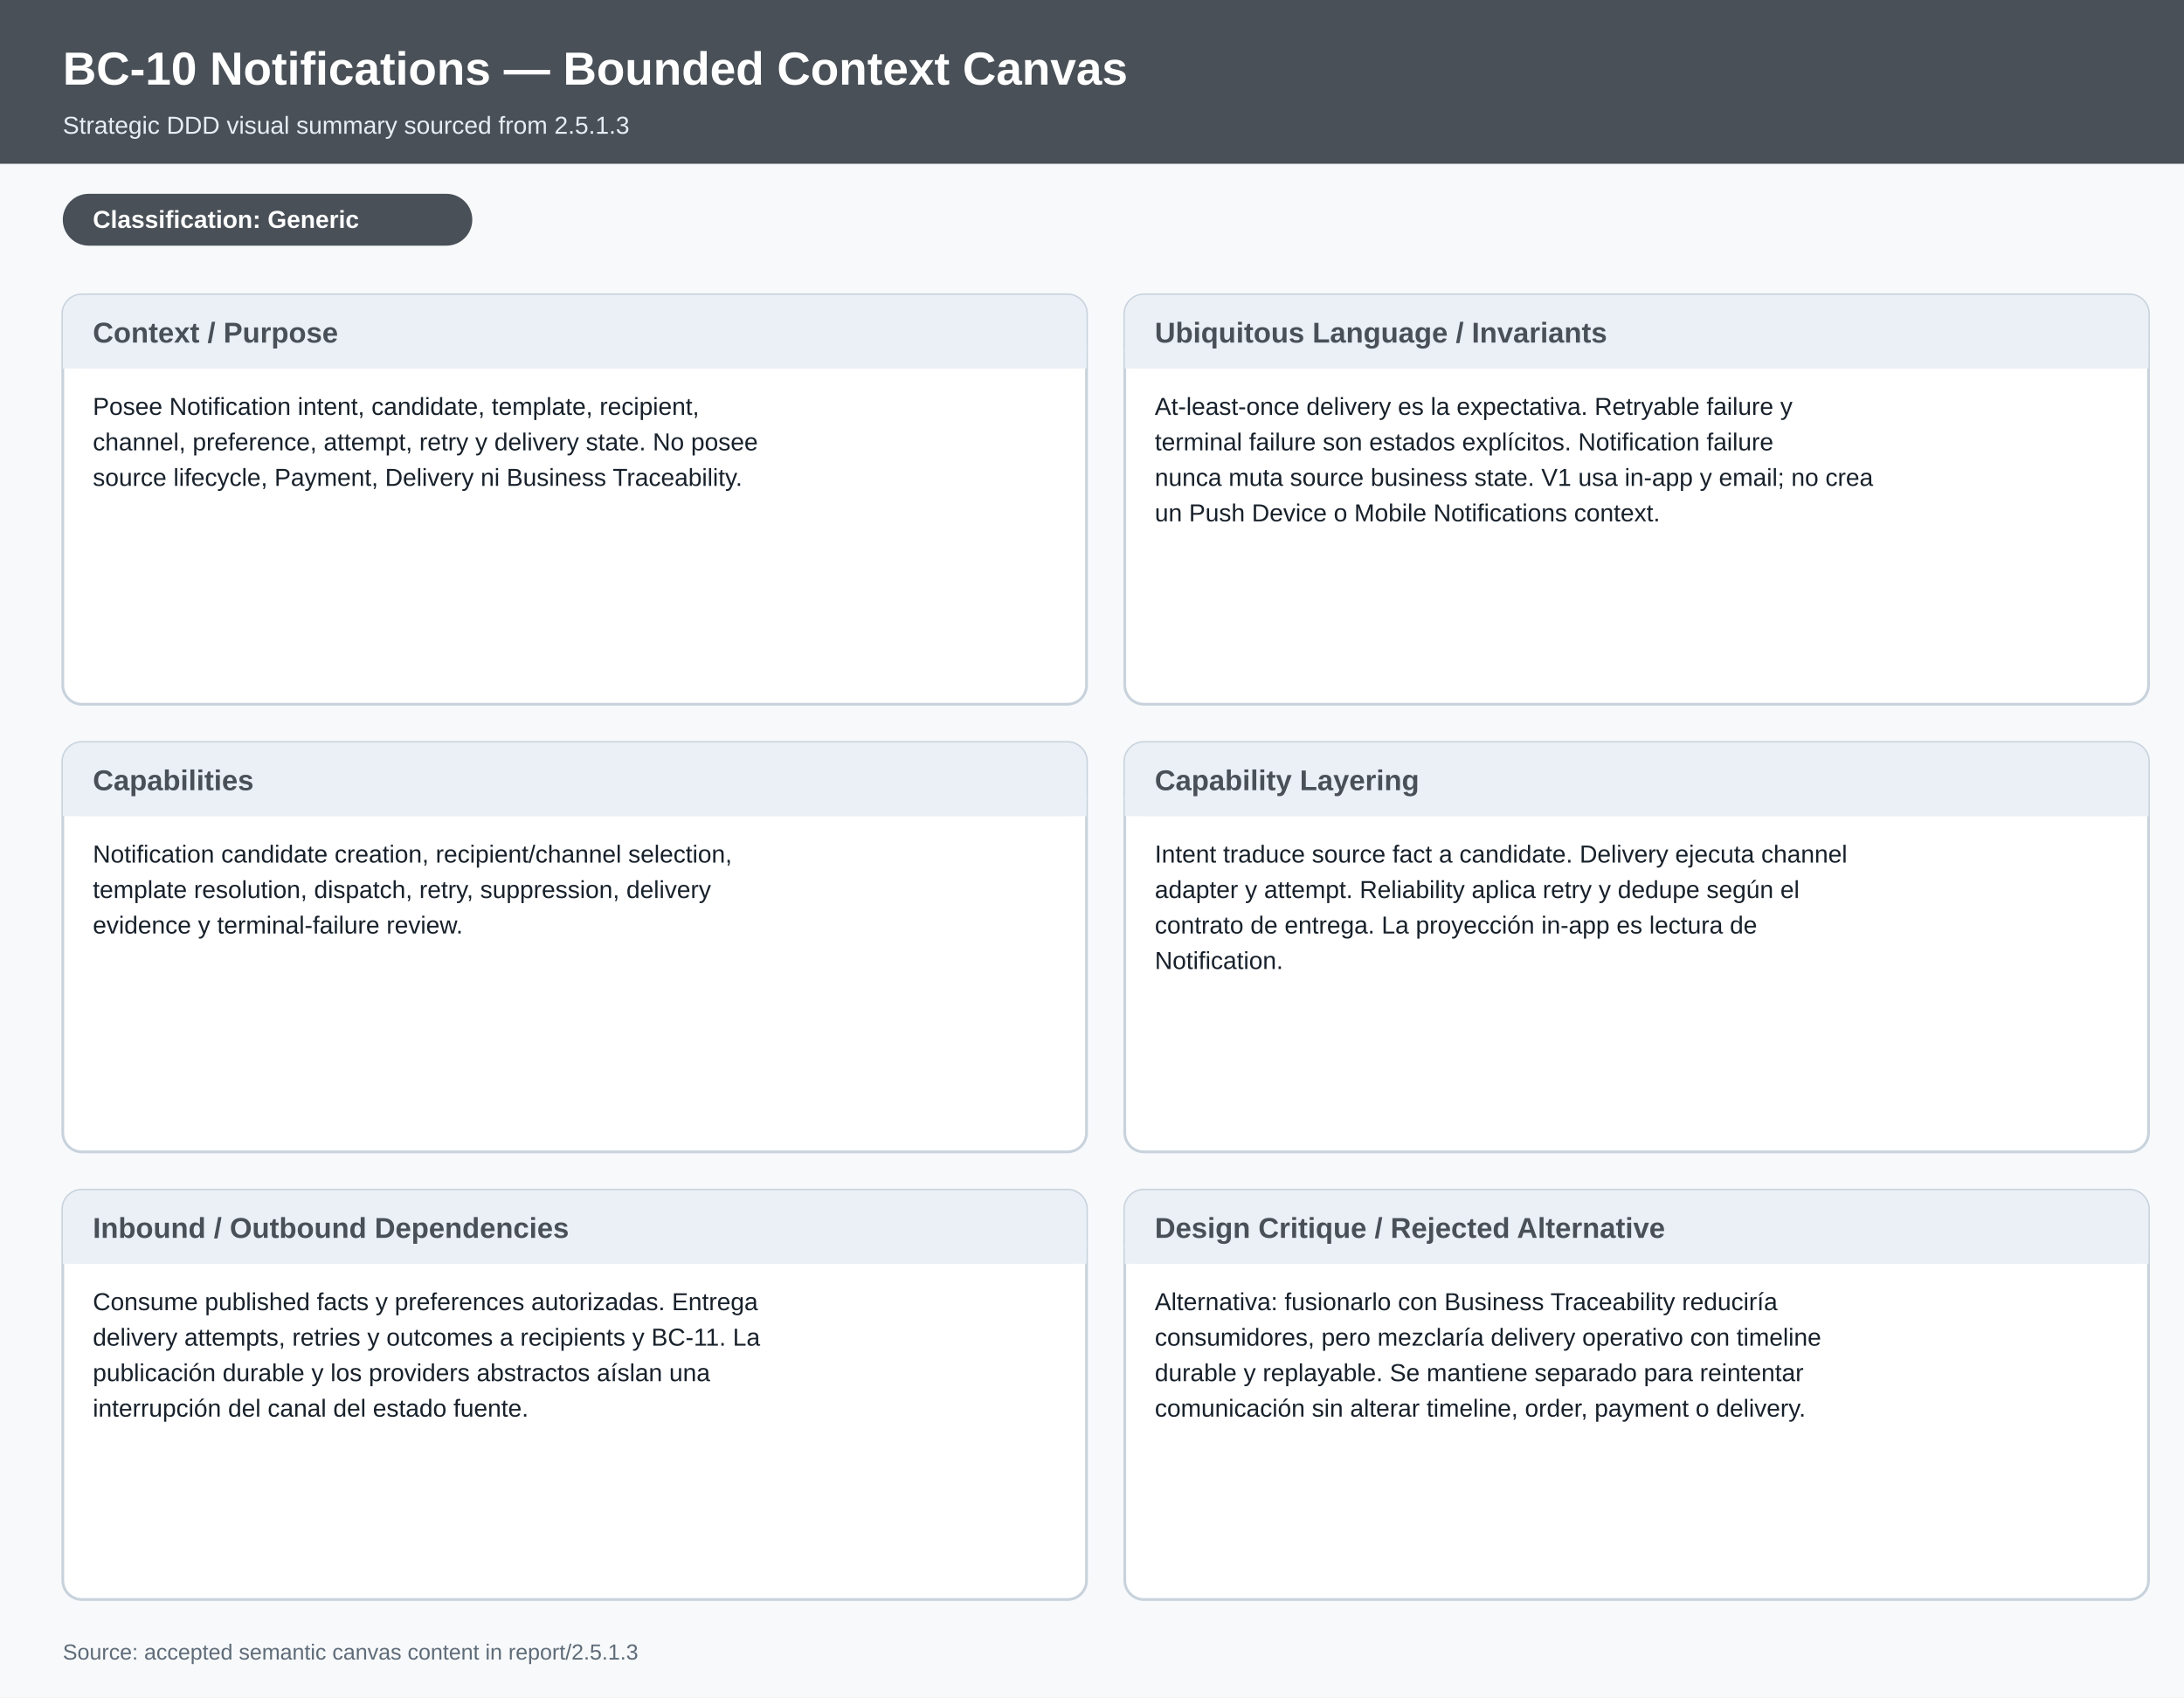
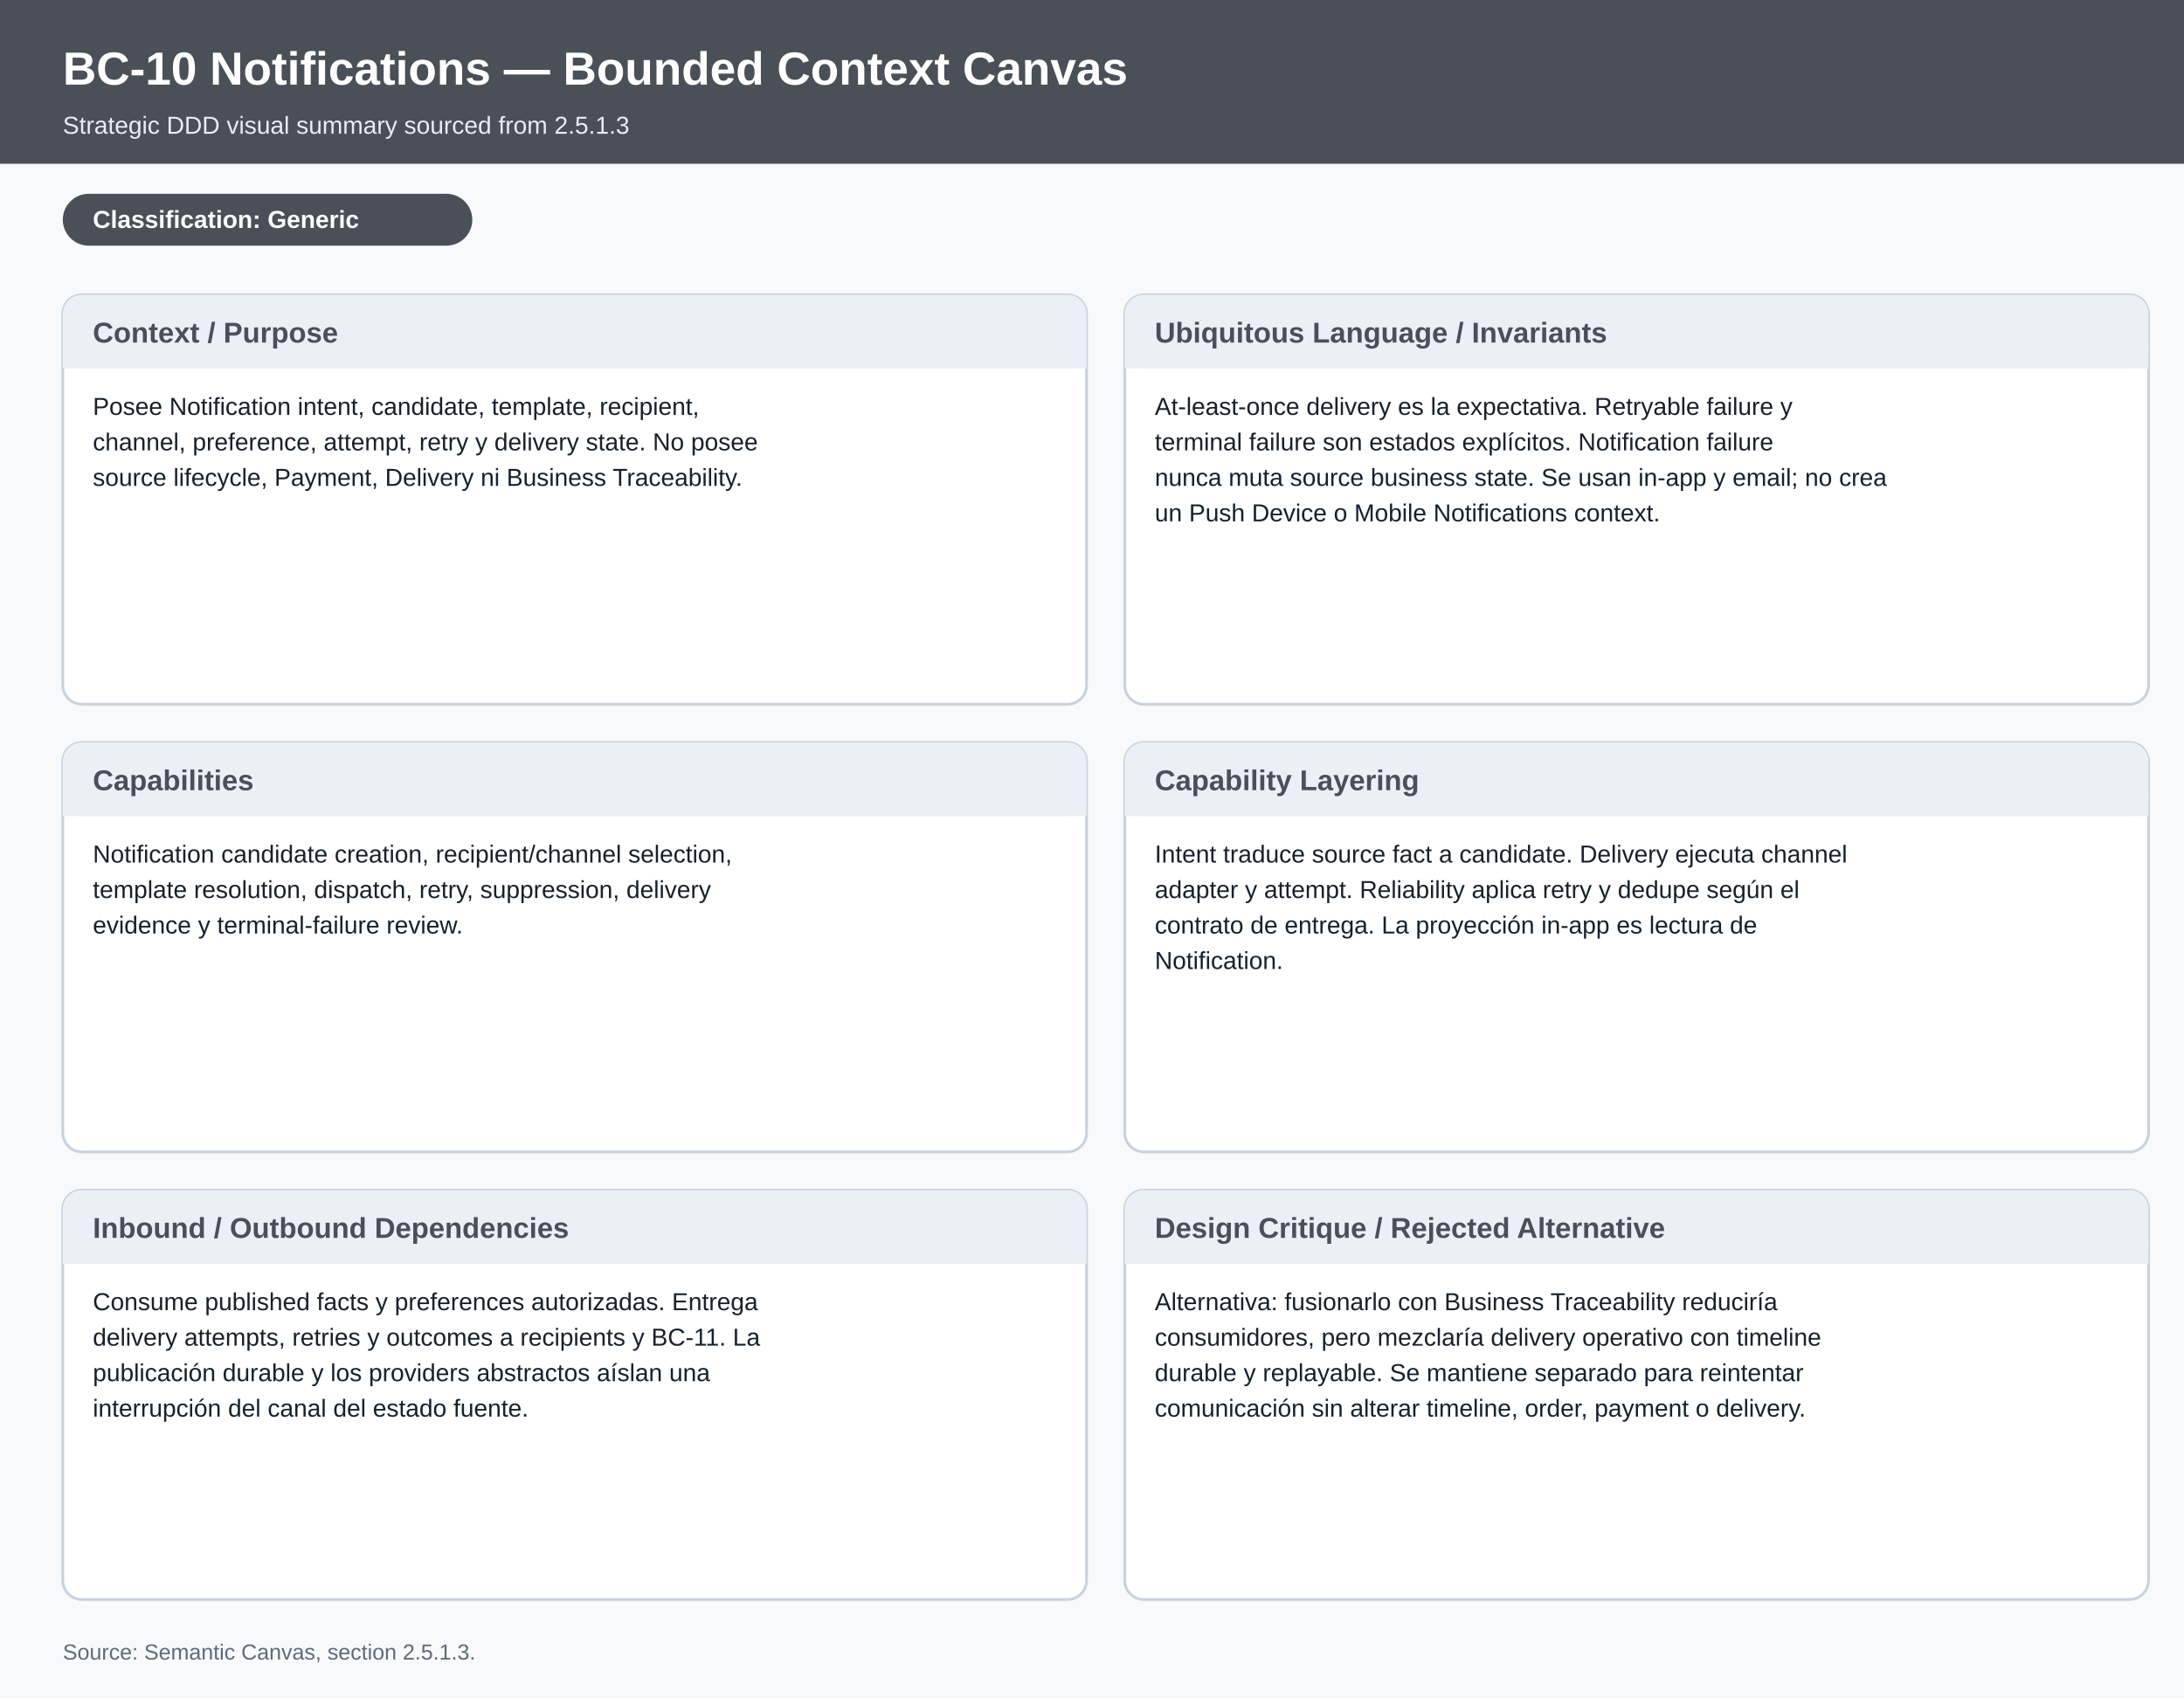
<svg xmlns="http://www.w3.org/2000/svg" width="1600" height="1244" viewBox="0 0 1600 1244">
  <rect width="100%" height="100%" fill="#f7f9fb" />
  <rect width="1600" height="120" fill="#495057" />
  <text x="46" y="62" font-family="Arial, Helvetica, sans-serif" font-size="34px" font-weight="700" fill="#ffffff">BC-10 Notifications — Bounded Context Canvas</text>
  <text x="46" y="98" font-family="Arial, Helvetica, sans-serif" font-size="18px" font-weight="400" fill="#e7eef3">Strategic DDD visual summary sourced from 2.5.1.3</text>
  <rect x="46" y="142" width="300" height="38" rx="19" fill="#495057" />
  <text x="68" y="167" font-family="Arial, Helvetica, sans-serif" font-size="18px" font-weight="700" fill="#ffffff">Classification: Generic</text>
  <rect x="46" y="216" width="750" height="300" rx="14" fill="#ffffff" stroke="#c8d2dc" stroke-width="2" />
  <rect x="46" y="216" width="750" height="54" rx="14" fill="#eaf0f5" />
  <rect x="46" y="256" width="750" height="14" fill="#eaf0f5" />
  <text x="68" y="251" font-family="Arial, Helvetica, sans-serif" font-size="21px" font-weight="700" fill="#495057">Context / Purpose</text>
  <text x="68" y="304" font-family="Arial, Helvetica, sans-serif" font-size="18px" font-weight="400" fill="#18212b">Posee Notification intent, candidate, template, recipient,</text>
  <text x="68" y="330" font-family="Arial, Helvetica, sans-serif" font-size="18px" font-weight="400" fill="#18212b">channel, preference, attempt, retry y delivery state. No posee</text>
  <text x="68" y="356" font-family="Arial, Helvetica, sans-serif" font-size="18px" font-weight="400" fill="#18212b">source lifecycle, Payment, Delivery ni Business Traceability.</text>
  <rect x="824" y="216" width="750" height="300" rx="14" fill="#ffffff" stroke="#c8d2dc" stroke-width="2" />
  <rect x="824" y="216" width="750" height="54" rx="14" fill="#eaf0f5" />
  <rect x="824" y="256" width="750" height="14" fill="#eaf0f5" />
  <text x="846" y="251" font-family="Arial, Helvetica, sans-serif" font-size="21px" font-weight="700" fill="#495057">Ubiquitous Language / Invariants</text>
  <text x="846" y="304" font-family="Arial, Helvetica, sans-serif" font-size="18px" font-weight="400" fill="#18212b">At-least-once delivery es la expectativa. Retryable failure y</text>
  <text x="846" y="330" font-family="Arial, Helvetica, sans-serif" font-size="18px" font-weight="400" fill="#18212b">terminal failure son estados explícitos. Notification failure</text>
-   <text x="846" y="356" font-family="Arial, Helvetica, sans-serif" font-size="18px" font-weight="400" fill="#18212b">nunca muta source business state. V1 usa in-app y email; no crea</text>
+   <text x="846" y="356" font-family="Arial, Helvetica, sans-serif" font-size="18px" font-weight="400" fill="#18212b">nunca muta source business state. Se usan in-app y email; no crea</text>
  <text x="846" y="382" font-family="Arial, Helvetica, sans-serif" font-size="18px" font-weight="400" fill="#18212b">un Push Device o Mobile Notifications context.</text>
  <rect x="46" y="544" width="750" height="300" rx="14" fill="#ffffff" stroke="#c8d2dc" stroke-width="2" />
  <rect x="46" y="544" width="750" height="54" rx="14" fill="#eaf0f5" />
  <rect x="46" y="584" width="750" height="14" fill="#eaf0f5" />
  <text x="68" y="579" font-family="Arial, Helvetica, sans-serif" font-size="21px" font-weight="700" fill="#495057">Capabilities</text>
  <text x="68" y="632" font-family="Arial, Helvetica, sans-serif" font-size="18px" font-weight="400" fill="#18212b">Notification candidate creation, recipient/channel selection,</text>
  <text x="68" y="658" font-family="Arial, Helvetica, sans-serif" font-size="18px" font-weight="400" fill="#18212b">template resolution, dispatch, retry, suppression, delivery</text>
  <text x="68" y="684" font-family="Arial, Helvetica, sans-serif" font-size="18px" font-weight="400" fill="#18212b">evidence y terminal-failure review.</text>
  <rect x="824" y="544" width="750" height="300" rx="14" fill="#ffffff" stroke="#c8d2dc" stroke-width="2" />
  <rect x="824" y="544" width="750" height="54" rx="14" fill="#eaf0f5" />
  <rect x="824" y="584" width="750" height="14" fill="#eaf0f5" />
  <text x="846" y="579" font-family="Arial, Helvetica, sans-serif" font-size="21px" font-weight="700" fill="#495057">Capability Layering</text>
  <text x="846" y="632" font-family="Arial, Helvetica, sans-serif" font-size="18px" font-weight="400" fill="#18212b">Intent traduce source fact a candidate. Delivery ejecuta channel</text>
  <text x="846" y="658" font-family="Arial, Helvetica, sans-serif" font-size="18px" font-weight="400" fill="#18212b">adapter y attempt. Reliability aplica retry y dedupe según el</text>
  <text x="846" y="684" font-family="Arial, Helvetica, sans-serif" font-size="18px" font-weight="400" fill="#18212b">contrato de entrega. La proyección in-app es lectura de</text>
  <text x="846" y="710" font-family="Arial, Helvetica, sans-serif" font-size="18px" font-weight="400" fill="#18212b">Notification.</text>
  <rect x="46" y="872" width="750" height="300" rx="14" fill="#ffffff" stroke="#c8d2dc" stroke-width="2" />
  <rect x="46" y="872" width="750" height="54" rx="14" fill="#eaf0f5" />
  <rect x="46" y="912" width="750" height="14" fill="#eaf0f5" />
  <text x="68" y="907" font-family="Arial, Helvetica, sans-serif" font-size="21px" font-weight="700" fill="#495057">Inbound / Outbound Dependencies</text>
  <text x="68" y="960" font-family="Arial, Helvetica, sans-serif" font-size="18px" font-weight="400" fill="#18212b">Consume published facts y preferences autorizadas. Entrega</text>
  <text x="68" y="986" font-family="Arial, Helvetica, sans-serif" font-size="18px" font-weight="400" fill="#18212b">delivery attempts, retries y outcomes a recipients y BC-11. La</text>
  <text x="68" y="1012" font-family="Arial, Helvetica, sans-serif" font-size="18px" font-weight="400" fill="#18212b">publicación durable y los providers abstractos aíslan una</text>
  <text x="68" y="1038" font-family="Arial, Helvetica, sans-serif" font-size="18px" font-weight="400" fill="#18212b">interrupción del canal del estado fuente.</text>
  <rect x="824" y="872" width="750" height="300" rx="14" fill="#ffffff" stroke="#c8d2dc" stroke-width="2" />
  <rect x="824" y="872" width="750" height="54" rx="14" fill="#eaf0f5" />
  <rect x="824" y="912" width="750" height="14" fill="#eaf0f5" />
  <text x="846" y="907" font-family="Arial, Helvetica, sans-serif" font-size="21px" font-weight="700" fill="#495057">Design Critique / Rejected Alternative</text>
  <text x="846" y="960" font-family="Arial, Helvetica, sans-serif" font-size="18px" font-weight="400" fill="#18212b">Alternativa: fusionarlo con Business Traceability reduciría</text>
  <text x="846" y="986" font-family="Arial, Helvetica, sans-serif" font-size="18px" font-weight="400" fill="#18212b">consumidores, pero mezclaría delivery operativo con timeline</text>
  <text x="846" y="1012" font-family="Arial, Helvetica, sans-serif" font-size="18px" font-weight="400" fill="#18212b">durable y replayable. Se mantiene separado para reintentar</text>
  <text x="846" y="1038" font-family="Arial, Helvetica, sans-serif" font-size="18px" font-weight="400" fill="#18212b">comunicación sin alterar timeline, order, payment o delivery.</text>
-   <text x="46" y="1216" font-family="Arial, Helvetica, sans-serif" font-size="16px" font-weight="400" fill="#5e6b78">Source: accepted semantic canvas content in report/2.5.1.3</text>
+   <text x="46" y="1216" font-family="Arial, Helvetica, sans-serif" font-size="16px" font-weight="400" fill="#5e6b78">Source: Semantic Canvas, section 2.5.1.3.</text>
</svg>
